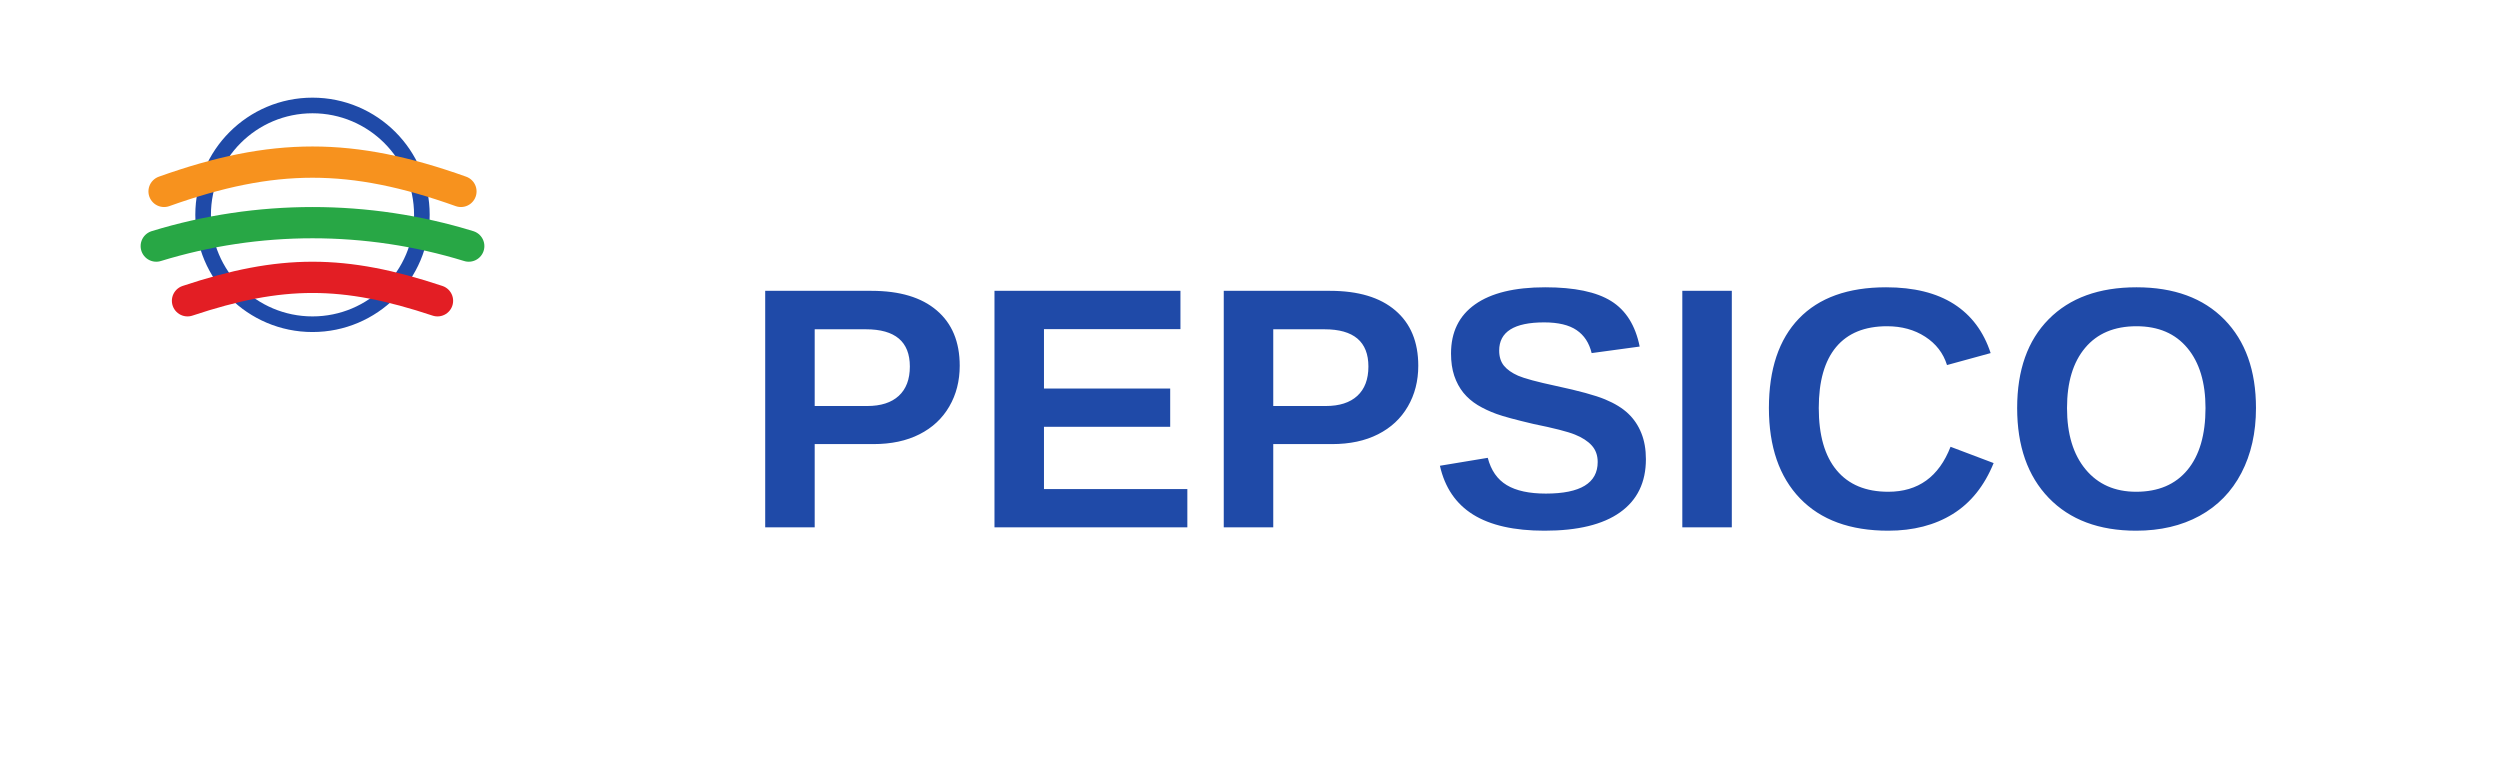
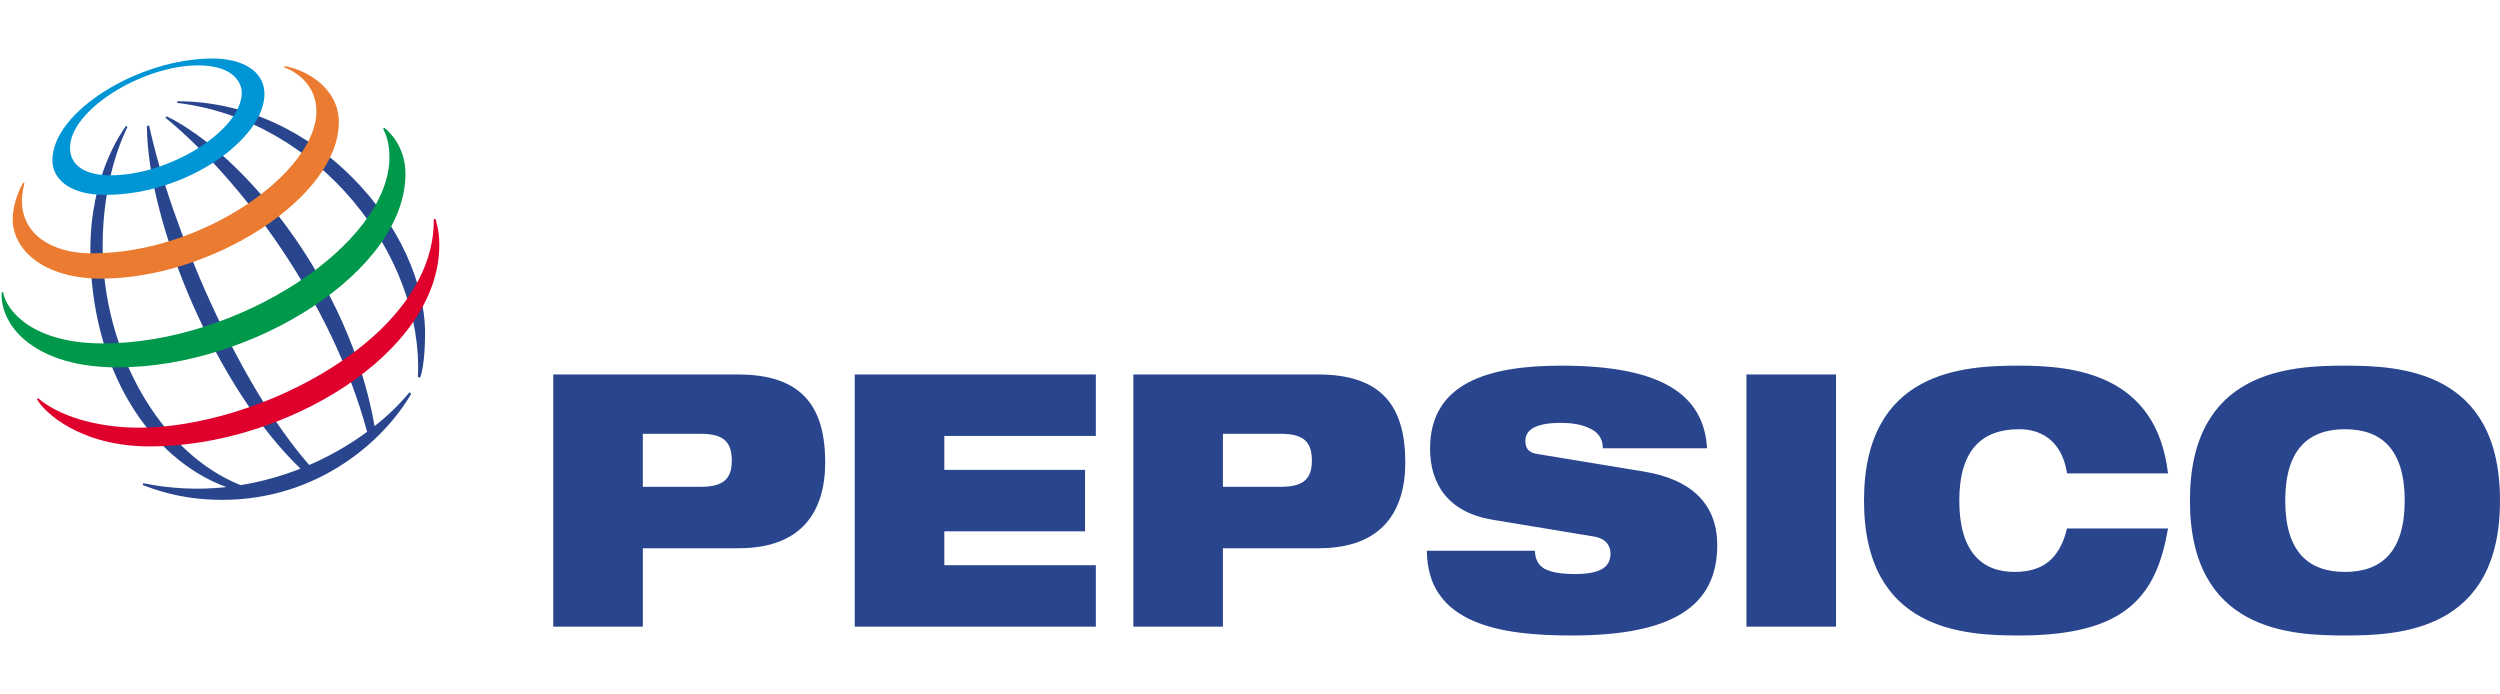
- <svg xmlns="http://www.w3.org/2000/svg" viewBox="0 0 640 200" role="img" aria-label="PepsiCo">
-   <g transform="translate(80,55)">
-     <circle cx="0" cy="0" r="28" fill="none" stroke="#1f4aa8" stroke-width="4" />
-     <path d="M -38,-6 C -10,-16 10,-16 38,-6" fill="none" stroke="#f7921e" stroke-width="8" stroke-linecap="round" />
-     <path d="M -40,8 C -14,0 14,0 40,8" fill="none" stroke="#28a745" stroke-width="8" stroke-linecap="round" />
-     <path d="M -32,22 C -8,14 8,14 32,22" fill="none" stroke="#e31e24" stroke-width="8" stroke-linecap="round" />
-   </g>
-   <g fill="#1f4aa8" transform="translate(190,135)">
-     <text x="0" y="0" font-family="Arial, Helvetica, sans-serif" font-weight="700" font-size="88">PEPSICO</text>
+ <svg xmlns="http://www.w3.org/2000/svg" height="694" viewBox="7.095 15.518 576.113 132.965" width="2500">
+   <g clip-rule="evenodd" fill-rule="evenodd">
+     <path d="m155.234 102.004h13.325c5.199 0 7.176 1.794 7.176 6.188 0 4.231-1.978 6.023-7.176 6.023h-13.325zm-20.643 44.443h20.644v-18.072h22.112c14.64 0 19.911-8.624 19.911-19.774 0-12.943-5.42-20.267-20.06-20.267h-42.607zm69.475-58.113h55.561v14.159h-34.917v7.814h32.432v14.165h-32.432v7.813h34.917v14.162h-55.561zm84.846 13.67h13.324c5.198 0 7.176 1.794 7.176 6.188 0 4.231-1.978 6.023-7.176 6.023h-13.324zm-20.644 44.443h20.644v-18.072h22.108c14.644 0 19.916-8.624 19.916-19.774 0-12.943-5.42-20.267-20.063-20.267h-42.605zm82.65-24.662c-10.101-1.712-14.271-8.223-14.271-16.36 0-15.06 13.251-19.126 30.231-19.126 23.277 0 32.869 6.753 33.602 19.045h-24.013c0-2.361-1.245-3.829-3.145-4.642-1.831-.893-4.172-1.218-6.444-1.218-6.149 0-8.27 1.707-8.27 4.151 0 1.625.656 2.687 2.706 3.011l24.67 4.068c10.397 1.709 16.84 7.081 16.84 16.927 0 14.167-10.396 20.841-33.604 20.841-15.885 0-33.236-2.441-33.308-19.534h24.89c.07 1.951.732 3.253 2.198 4.149 1.533.815 3.804 1.223 7.024 1.223 6.441 0 8.201-1.955 8.201-4.723 0-1.709-.954-3.417-3.73-3.903zm58.638-33.451h20.643v58.113h-20.643zm97.15 35.486c-1.318 7.651-3.664 13.837-8.789 18.068-5.048 4.233-12.957 6.594-25.546 6.594-12.518 0-35.725-.979-35.725-31.09 0-30.117 23.207-31.094 35.725-31.094 12.442 0 31.624 1.789 34.335 24.826h-23.28c-.586-4.155-3.079-10.177-11.055-10.177-8.423 0-13.766 4.639-13.766 16.444 0 11.802 5.199 16.438 12.739 16.438 6.517 0 10.397-3.011 12.081-10.01h23.281zm27.011-6.427c0-11.806 5.346-16.444 13.766-16.444 8.417 0 13.764 4.639 13.764 16.444 0 11.802-5.347 16.438-13.764 16.438-8.42-.001-13.766-4.637-13.766-16.438zm-21.964 0c0 30.11 23.207 31.09 35.729 31.09 12.519 0 35.726-.979 35.726-31.09 0-30.117-23.207-31.094-35.726-31.094-12.522 0-35.729.976-35.729 31.094zm-408.356-28.483c1.333-27.881-22.711-59.279-55.49-63.16l.056-.381c32.315 0 57.088 29.916 57.088 53.517-.031 4.913-.419 7.957-1.111 10.167zm-1.958 3.544c-2.15 2.627-4.854 5.272-8.022 7.783-5.828-33.519-30.459-62.829-47.873-71.384l-.373.26c17.513 14.373 38.401 42.288 46.524 72.439a67.879 67.879 0 0 1 -13.341 7.64c-16.526-18.846-31.933-55.192-36.898-78.256l-.505.152c.112 22.388 16.007 60.394 35.391 78.939a66.812 66.812 0 0 1 -13.786 3.809c-18.581-7.361-31.807-30.937-31.807-55.088 0-15.766 4.807-25.519 5.737-27.515l-.396-.157c-1.125 1.702-8.167 11.45-8.167 28.471 0 27.299 13.463 48.165 31.337 54.736a61.522 61.522 0 0 1 -19.152-.899l-.133.416c1.912.704 8.399 3.427 18.295 3.427 22.383 0 37.514-13.907 43.605-24.478z" fill="#28458e" />
+     <path d="m56.032 15.518c-16.968 0-36.864 12.246-36.864 23.44 0 4.33 3.961 7.988 12.159 7.988 19.031 0 36.712-13.075 36.712-23.242 0-5.35-5.138-8.186-12.007-8.186zm6.774 7.87c0 8.57-16.457 19.046-30.214 19.046-6.078 0-9.362-2.392-9.362-6.339 0-8.693 16.644-18.991 29.548-18.991 8.413 0 10.028 4.281 10.028 6.284z" fill="#0096d6" />
+     <path d="m12.408 44.141c-.477.825-2.387 4.565-2.387 8.397 0 7.107 7.181 13.705 20.389 13.705 25.409 0 54.765-18.703 54.765-36.064 0-7.793-7.377-12.03-12.499-12.906l-.096.304c1.593.504 7.429 3.217 7.429 10.159 0 13.833-25.919 32.681-51.737 32.681-9.884 0-16.111-4.879-16.111-11.986 0-2.248.468-3.729.592-4.158z" fill="#eb7b30" />
+     <path d="m95.651 31.477c.697.529 4.882 4.017 4.882 10.613 0 22.49-35.238 44.605-66.391 44.605-18.578 0-27.047-9.173-26.672-17.318h.333c.728 4.23 6.76 11.799 23.02 11.799 31.192 0 66.019-22.883 66.019-42.932 0-3.439-.934-5.582-1.462-6.535z" fill="#00984a" />
+     <path d="m107.429 52.473c.146.479.905 2.632.905 6.004 0 25.018-35.661 46.436-66.676 46.436-15.963 0-24.299-7.754-26.059-10.903l.284-.21c4.417 3.863 13.117 6.798 23.27 6.798 27.392 0 68.265-20.84 67.9-48.034z" fill="#df002c" />
  </g>
</svg>
